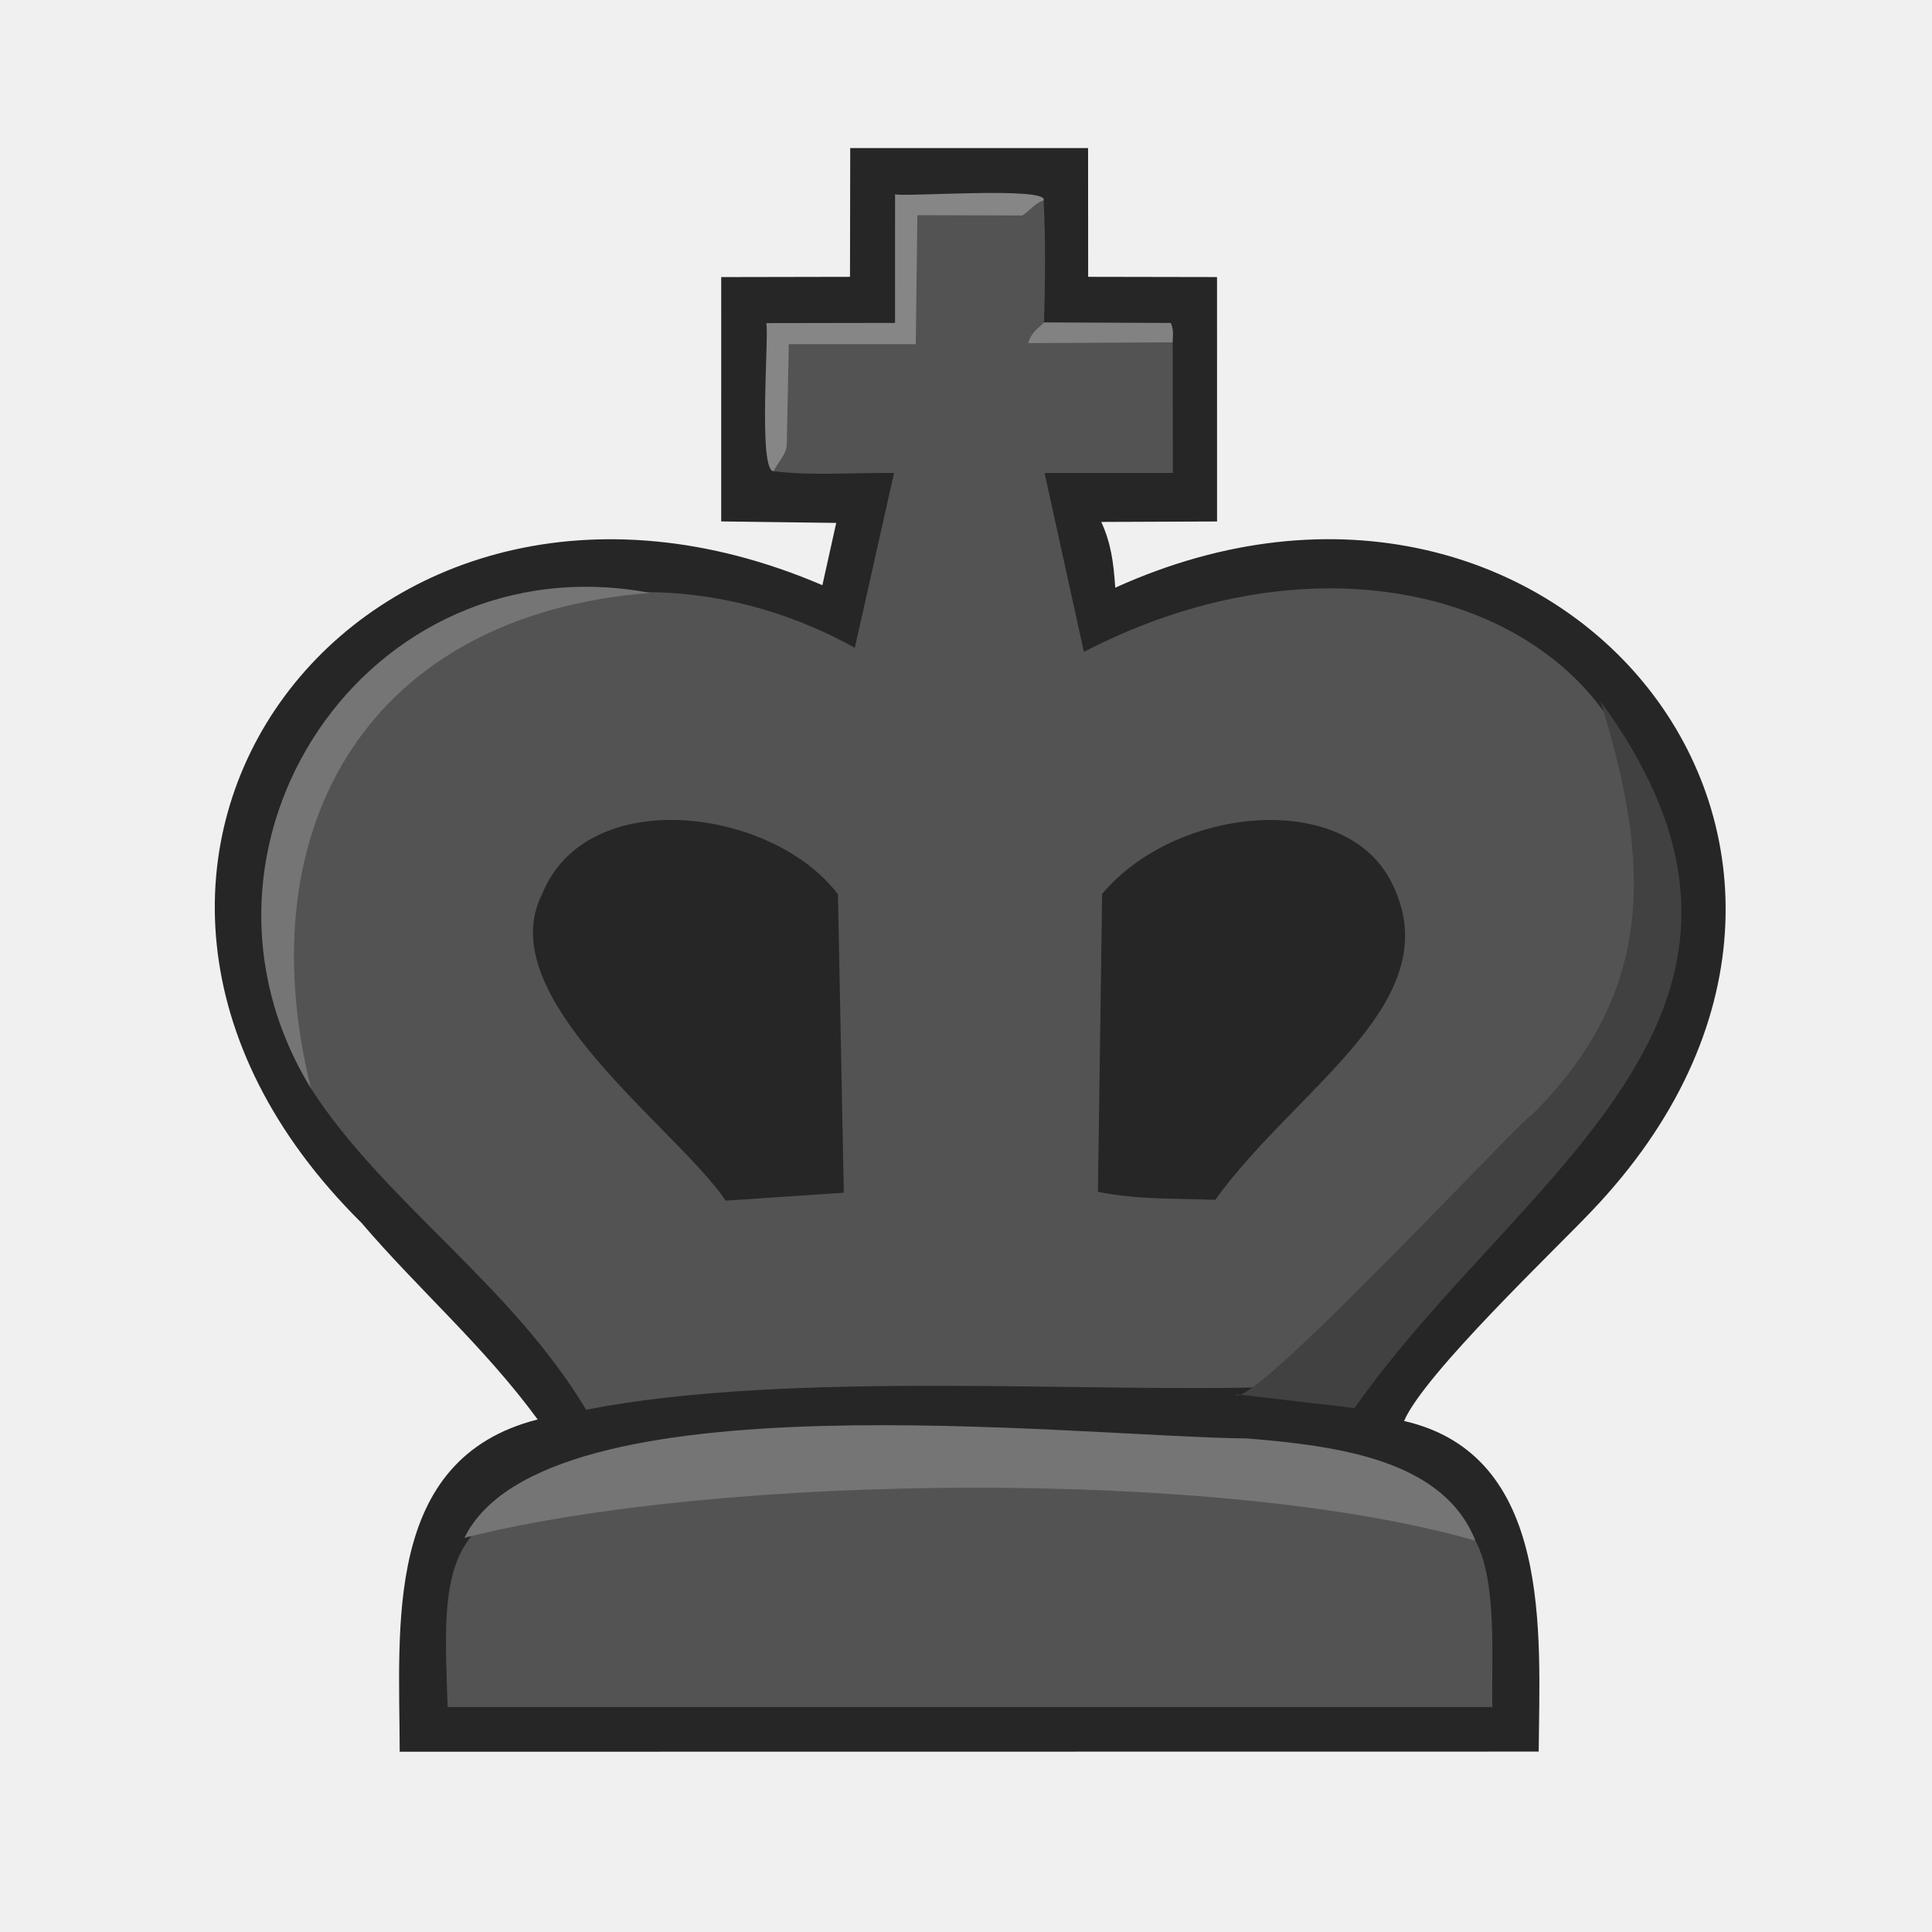
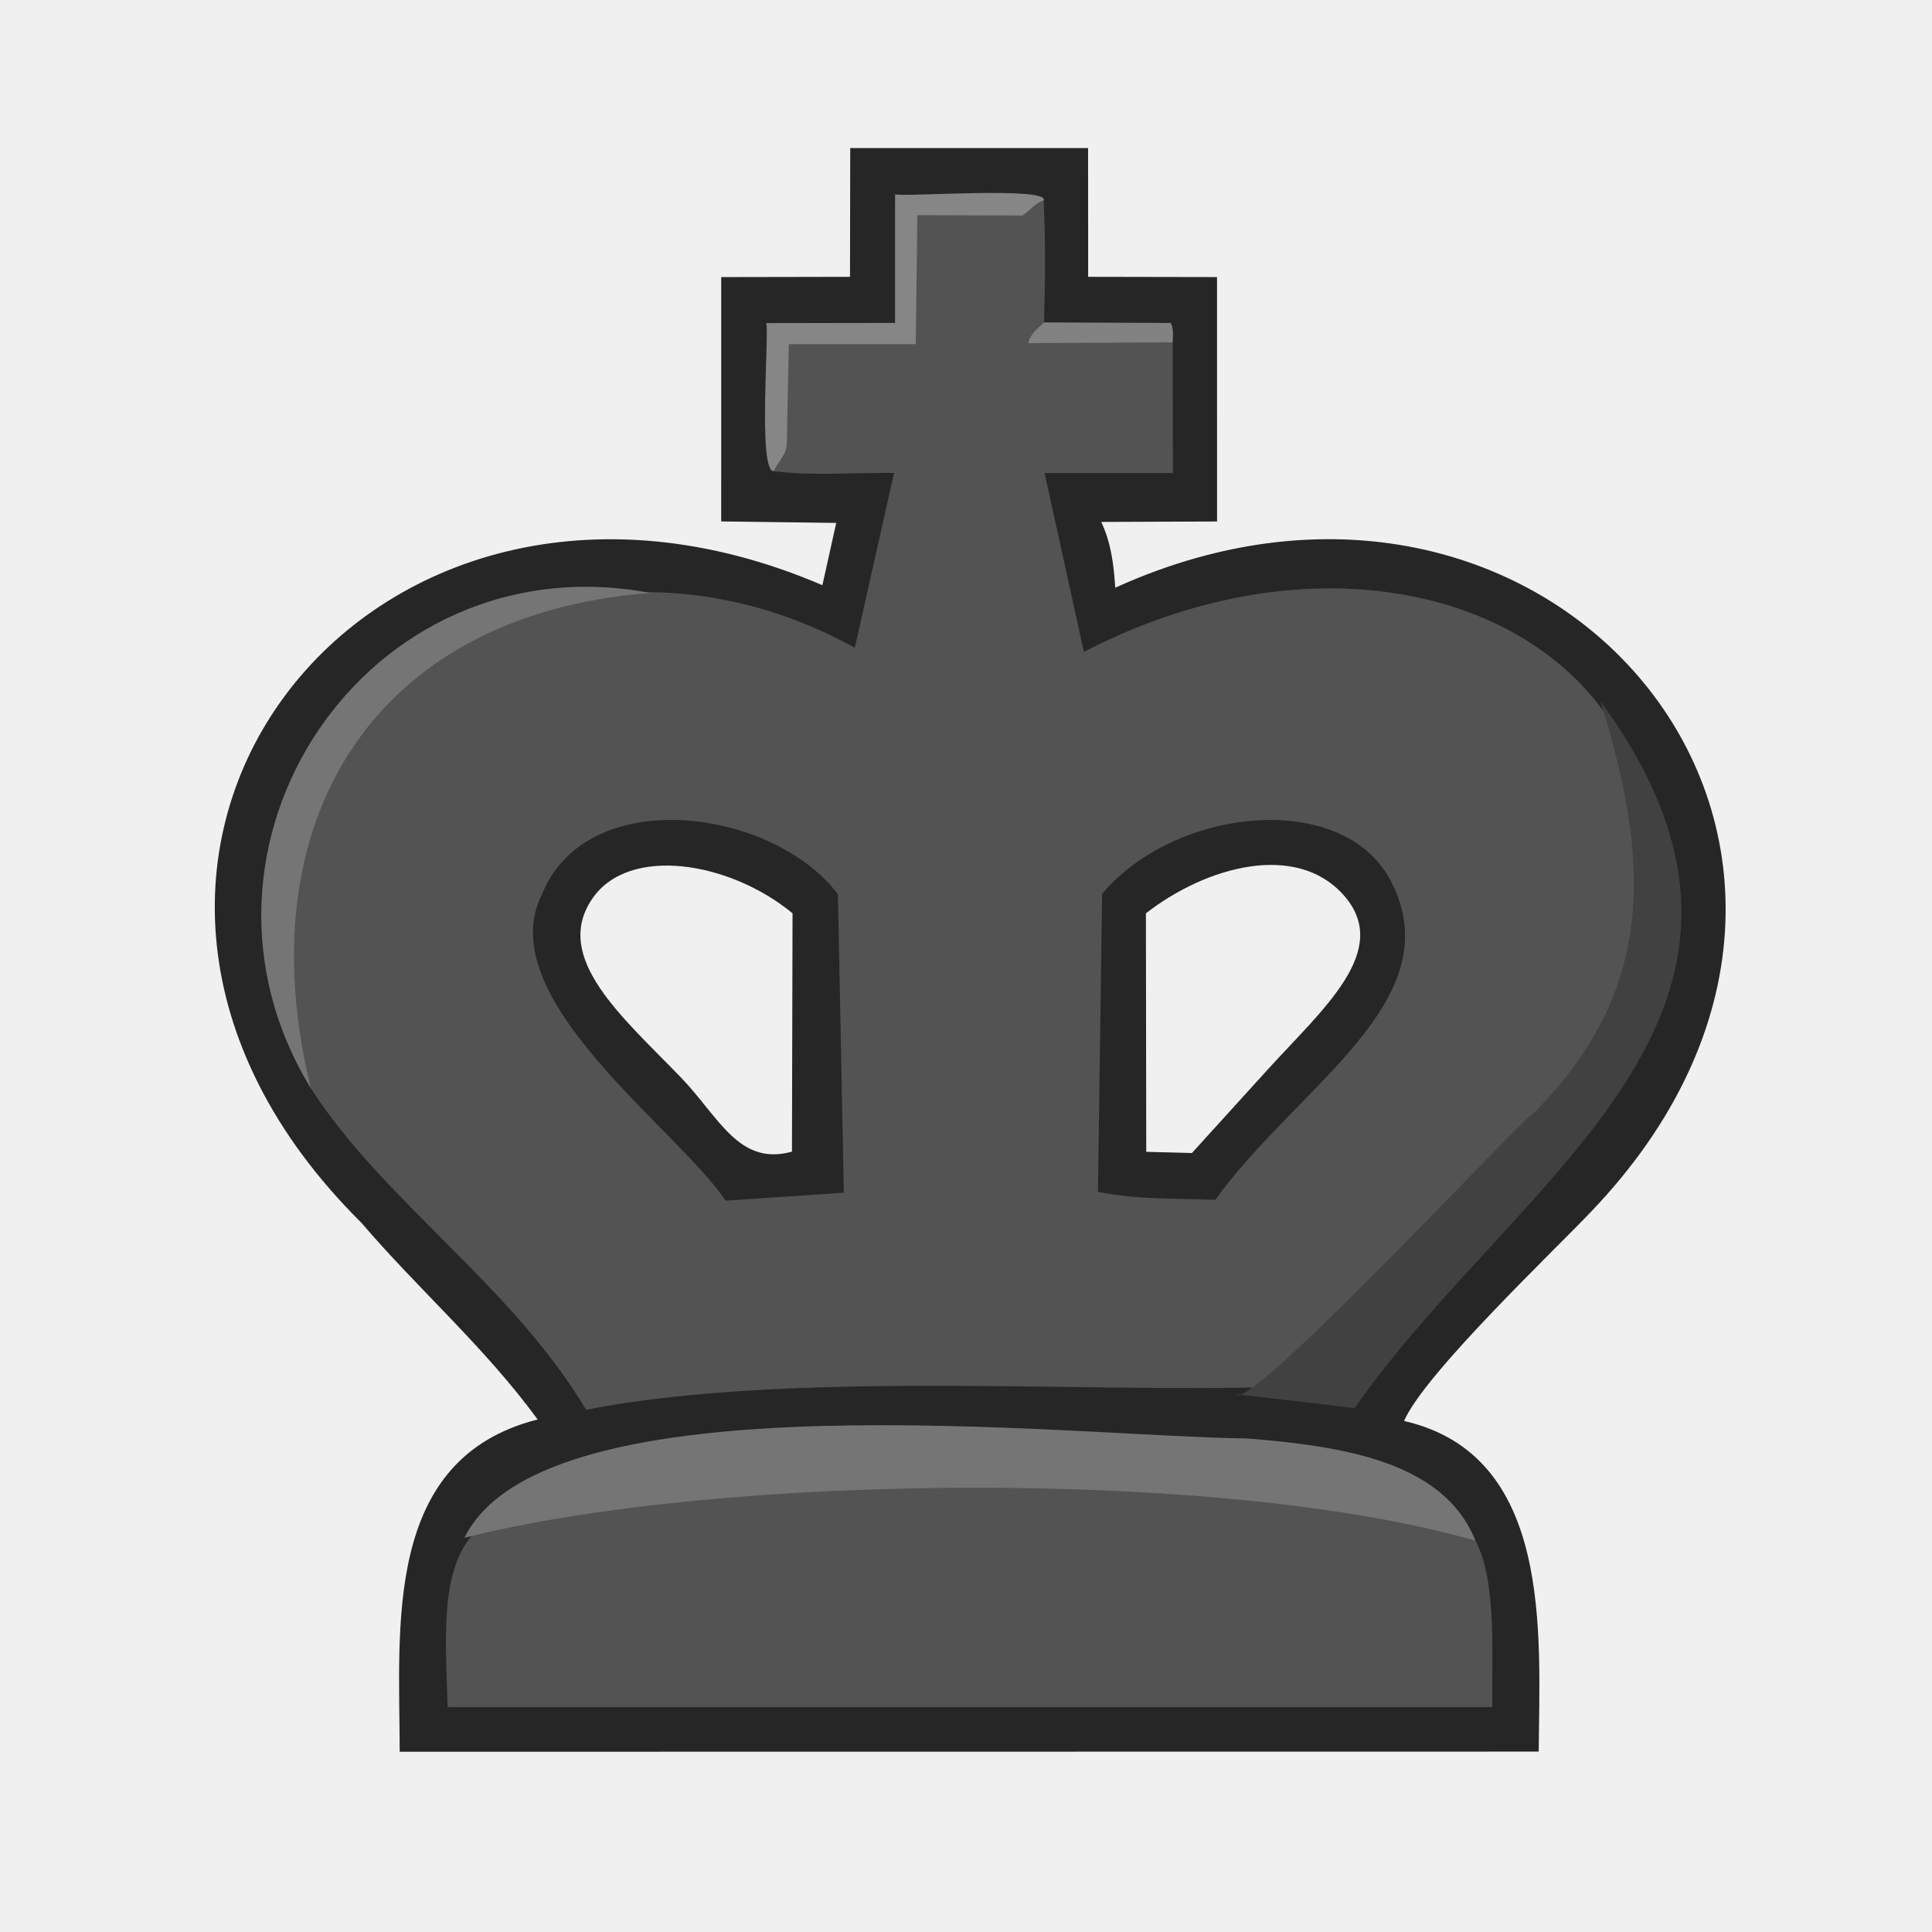
<svg xmlns="http://www.w3.org/2000/svg" id="Laag_1" version="1.1" viewBox="0 0 300 300">
  <defs>
    <style>
      .st0 {
        fill: #262626;
      }

      .st1 {
        fill: #828282;
      }

      .st2 {
        fill: #757575;
      }

      .st3 {
        fill: #868686;
      }

      .st4 {
-         fill: none;
+         fill: #fefefe;
      }

      .st5 {
        fill: #414141;
      }

      .st6 {
        fill: #535353;
      }
    </style>
+     <mask id="holesMask">
+       <rect width="300" height="300" fill="white" />
+       <path d="M196.781,166.154l-11.705,12.892-7.087-.191-.054-37.036c9.565-7.416,23.405-11.038,30.706-2.823,7.608,8.561-3.29,17.718-11.861,27.158Z" fill="black" />
+       <path d="M122.974,178.827c-8.268,2.281-11.304-5.355-17.239-11.516-8.891-9.23-20.067-18.536-13.765-27.763,5.7-8.347,21.369-5.765,31.095,2.268l-.09,37.011Z" fill="black" />
+     </mask>
  </defs>
-   <g>
+   <g mask="url(#holesMask)">
    <path class="st0" d="M238.926,271.987l-176.864.022c-.015-19.357-2.664-45.497,21.427-51.594-8.293-11.324-18.539-20.207-27.364-30.538C.086,134.352,56.501,60.324,127.7,90.87l2.149-9.673-17.862-.231.003-37.94,19.997-.039.036-19.997h36.934s.011,19.996.011,19.996l20.012.037.004,37.953-17.979.07c1.501,3.285,1.901,6.227,2.172,10.211,68.646-31.121,127.525,40.705,73.965,96.811-5.62,5.943-25.97,25.251-29.12,32.579,23.141,5.309,21.051,32.979,20.905,51.341Z" />
    <path class="st6" d="M229.109,239.245c3.448,6.386,2.441,18.761,2.623,25.827H69.512c-.64-19.01-1.923-32.08,21.143-32.584,30.566-1.689,115.443-8.762,138.455,6.757Z" />
    <path class="st2" d="M229.109,239.245c-39.102-11.31-117.338-10.5-156.996-.452,12.508-25.482,94.832-15.681,121.574-15.429,14.565,1.188,30.487,3.469,35.422,15.88Z" />
    <g>
      <path class="st6" d="M162.113,50.063l1.154,1.601c6.066-.083,12.123-.029,18.174.163l.656,1.33.028,20.289-19.923.002,6.104,27.776c57.893-29.979,116.108,12.613,73.118,71.087,0-.002-43.062,43.037-43.062,43.037-29.434,1.011-75.727-2.622-107.355,3.554-11.532-19.332-31.518-32.45-42.722-49.889-21.966-55.124,35.428-95.504,84.453-68.43l6.088-27.141c-6.854-.054-12.779.466-18.666-.275.18-6.818.553-13.754,1.12-20.807,6.229-.456,12.518-.764,18.867-.925.363-6.323.707-12.649,1.031-18.976l.965-.657c6.877.234,13.516.014,19.917-.658.297,6.304.252,12.6.053,18.919Z" />
      <path class="st5" d="M191.862,216.486c1.724,3.325,44.177-42.512,46.103-43.469,19.292-19.247,18.291-39.207,10.564-64.124,35.427,48.527-12.731,73.333-38.179,109.752l-18.487-2.159Z" />
      <path class="st2" d="M100.999,92.069c-43.3,3.297-62.884,35.819-52.714,76.945-23.003-37.586,8.607-85.243,52.714-76.945Z" />
      <path class="st3" d="M162.06,31.144c-1.089.186-2.375,1.751-3.309,2.317l-16.302-.048-.251,20.023h-19.714s-.313,15.546-.313,15.546c-.033,1.617-1.57,3.003-2.011,4.186-2.539.178-.669-21.702-1.191-22.995l20.013-.032.004-19.988c.622.517,24.059-1.281,23.074.99Z" />
      <path class="st1" d="M182.096,53.157l-22.434.123c.498-1.79,1.663-2.341,2.45-3.217l19.698.085c.515,1.237.284,2.191.286,3.009Z" />
      <g>
        <path class="st0" d="M188.705,186.311c-6.827-.281-11.621.029-18.218-1.241l.651-46.261c11.282-13.492,37.445-16.262,44.841-1.983,9.6,18.533-14.532,31.784-27.274,49.485Z" />
-         <path class="st4" d="M196.781,166.154l-11.705,12.892-7.087-.191-.054-37.036c9.565-7.416,23.405-11.038,30.706-2.823,7.608,8.561-3.29,17.718-11.861,27.158Z" />
      </g>
      <g>
        <path class="st0" d="M131.028,185.202l-18.357,1.233c-7.4-11.123-36.57-31.519-28.523-47.533,6.931-17.29,35.785-13.473,45.968-.042l.912,46.342Z" />
-         <path class="st4" d="M122.974,178.827c-8.268,2.281-11.304-5.355-17.239-11.516-8.891-9.23-20.067-18.536-13.765-27.763,5.7-8.347,21.369-5.765,31.095,2.268l-.09,37.011Z" />
      </g>
    </g>
  </g>
</svg>
